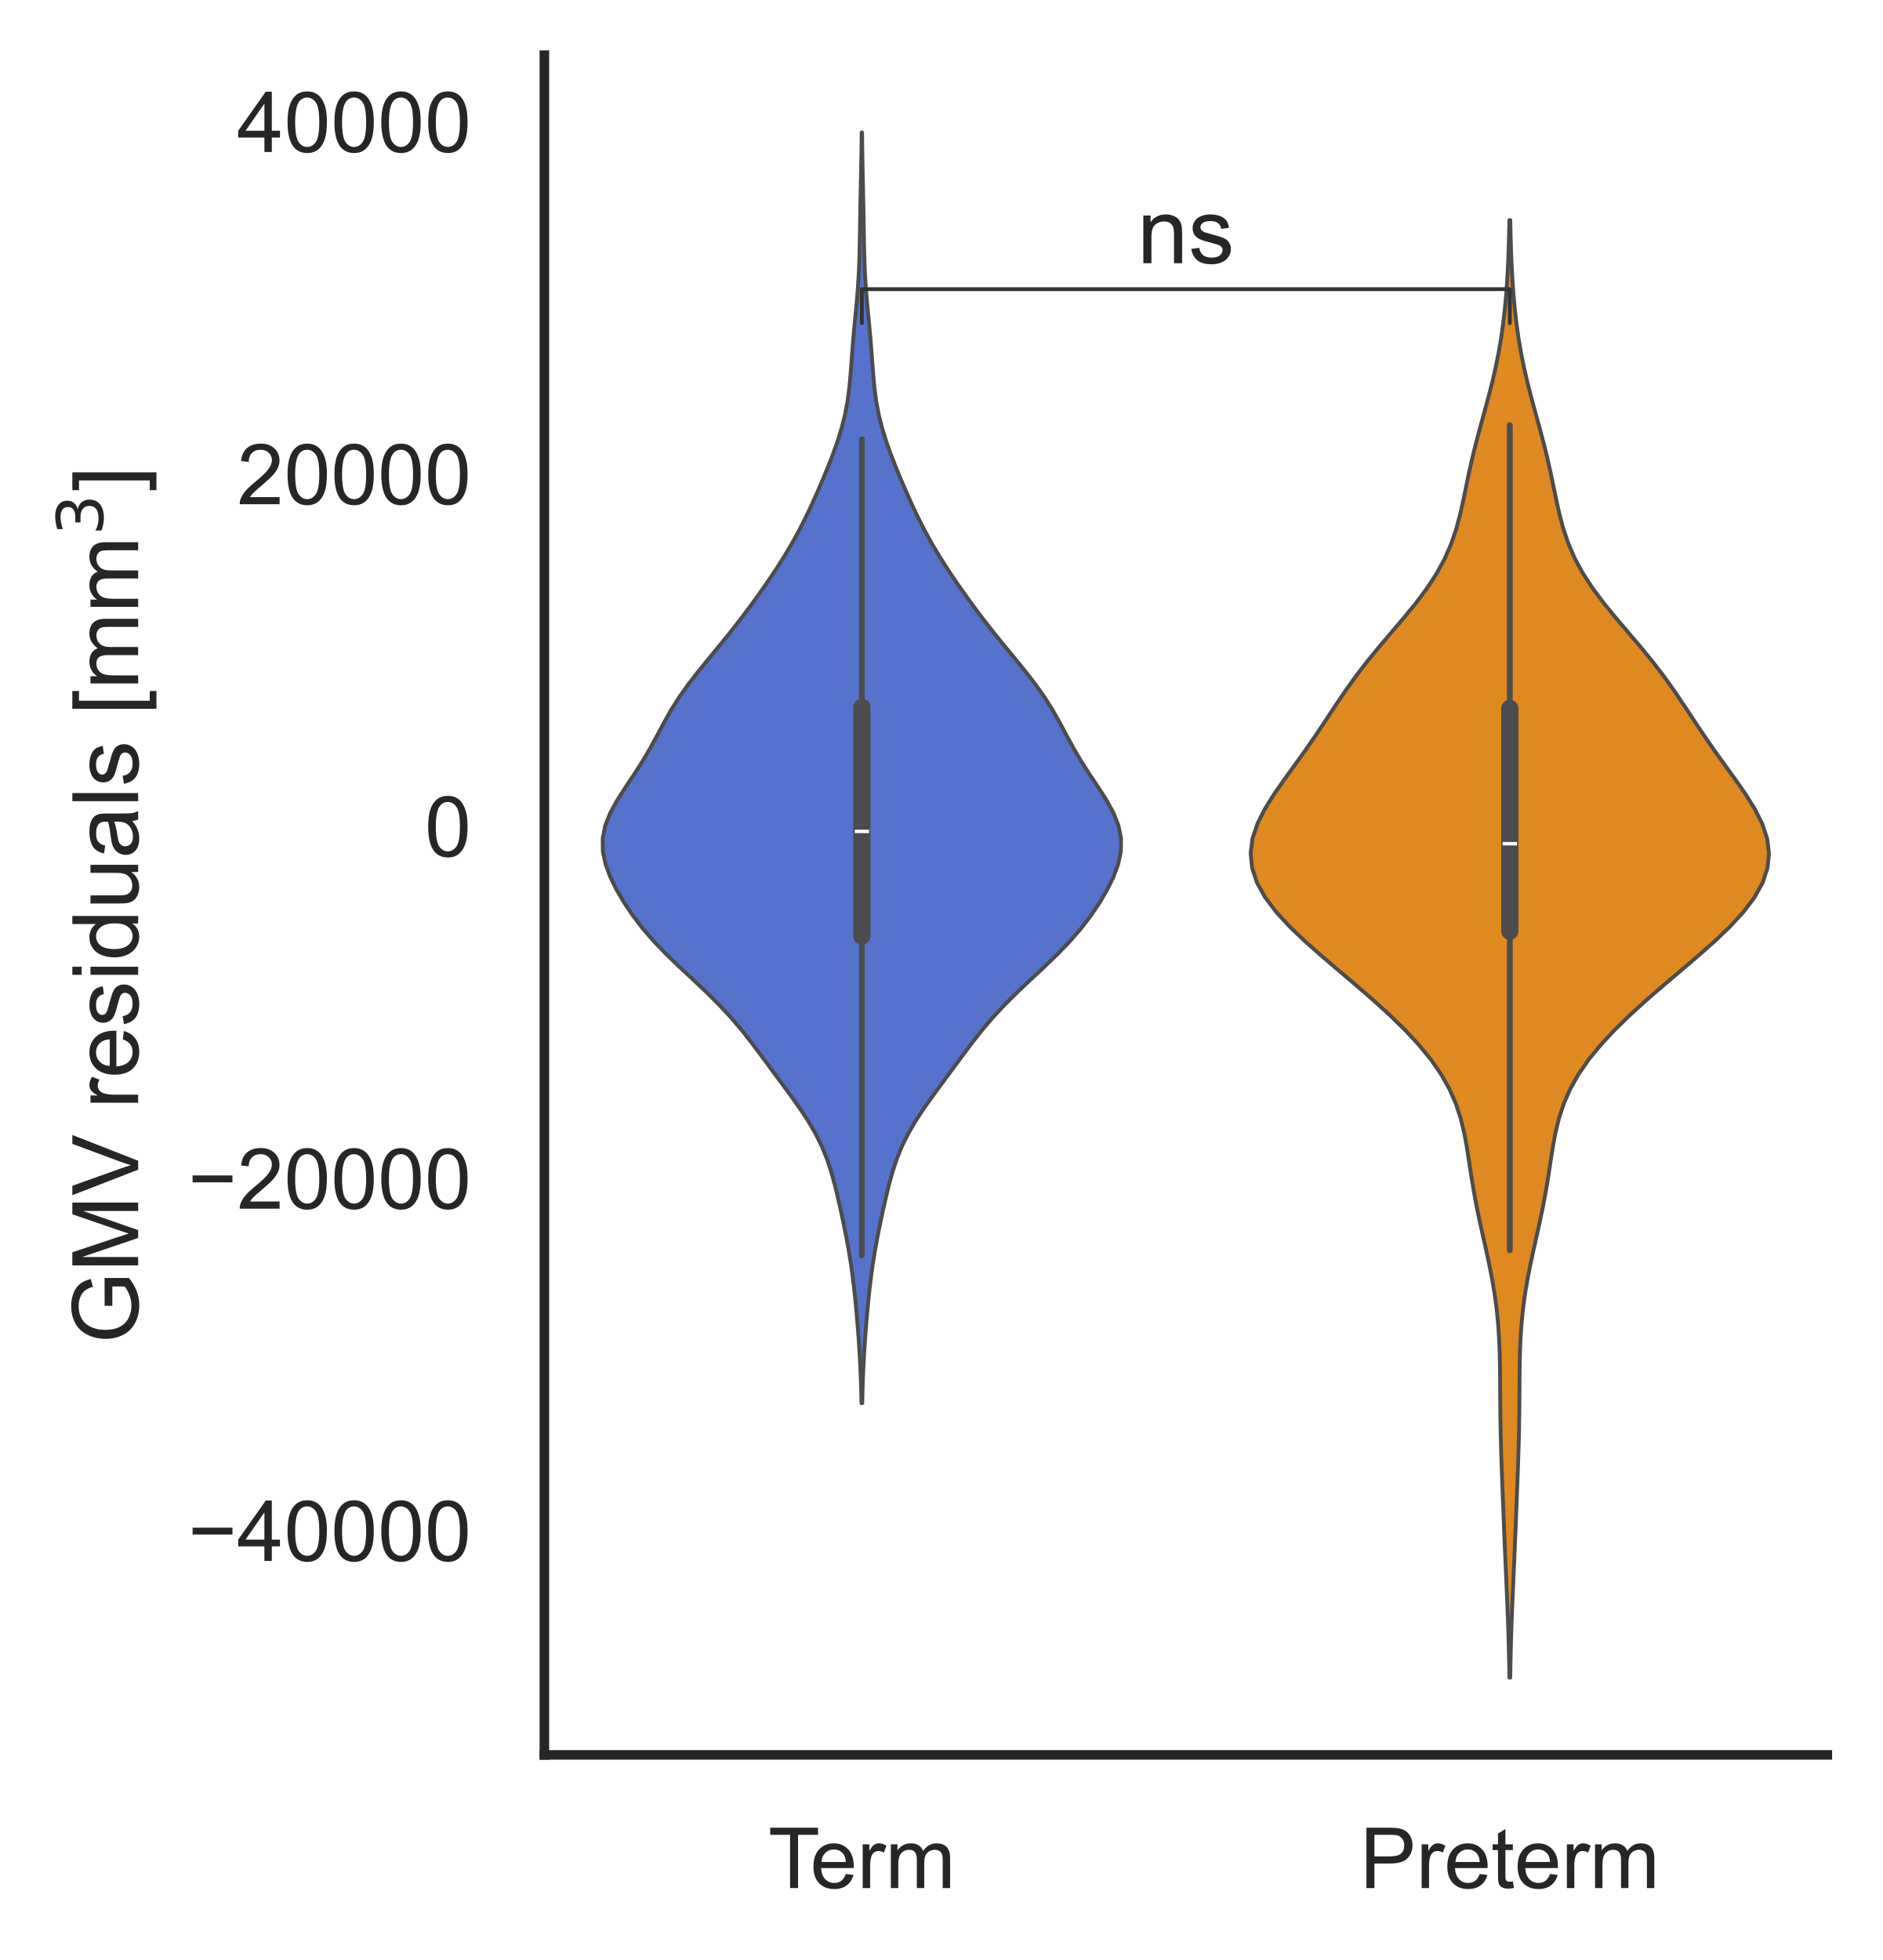
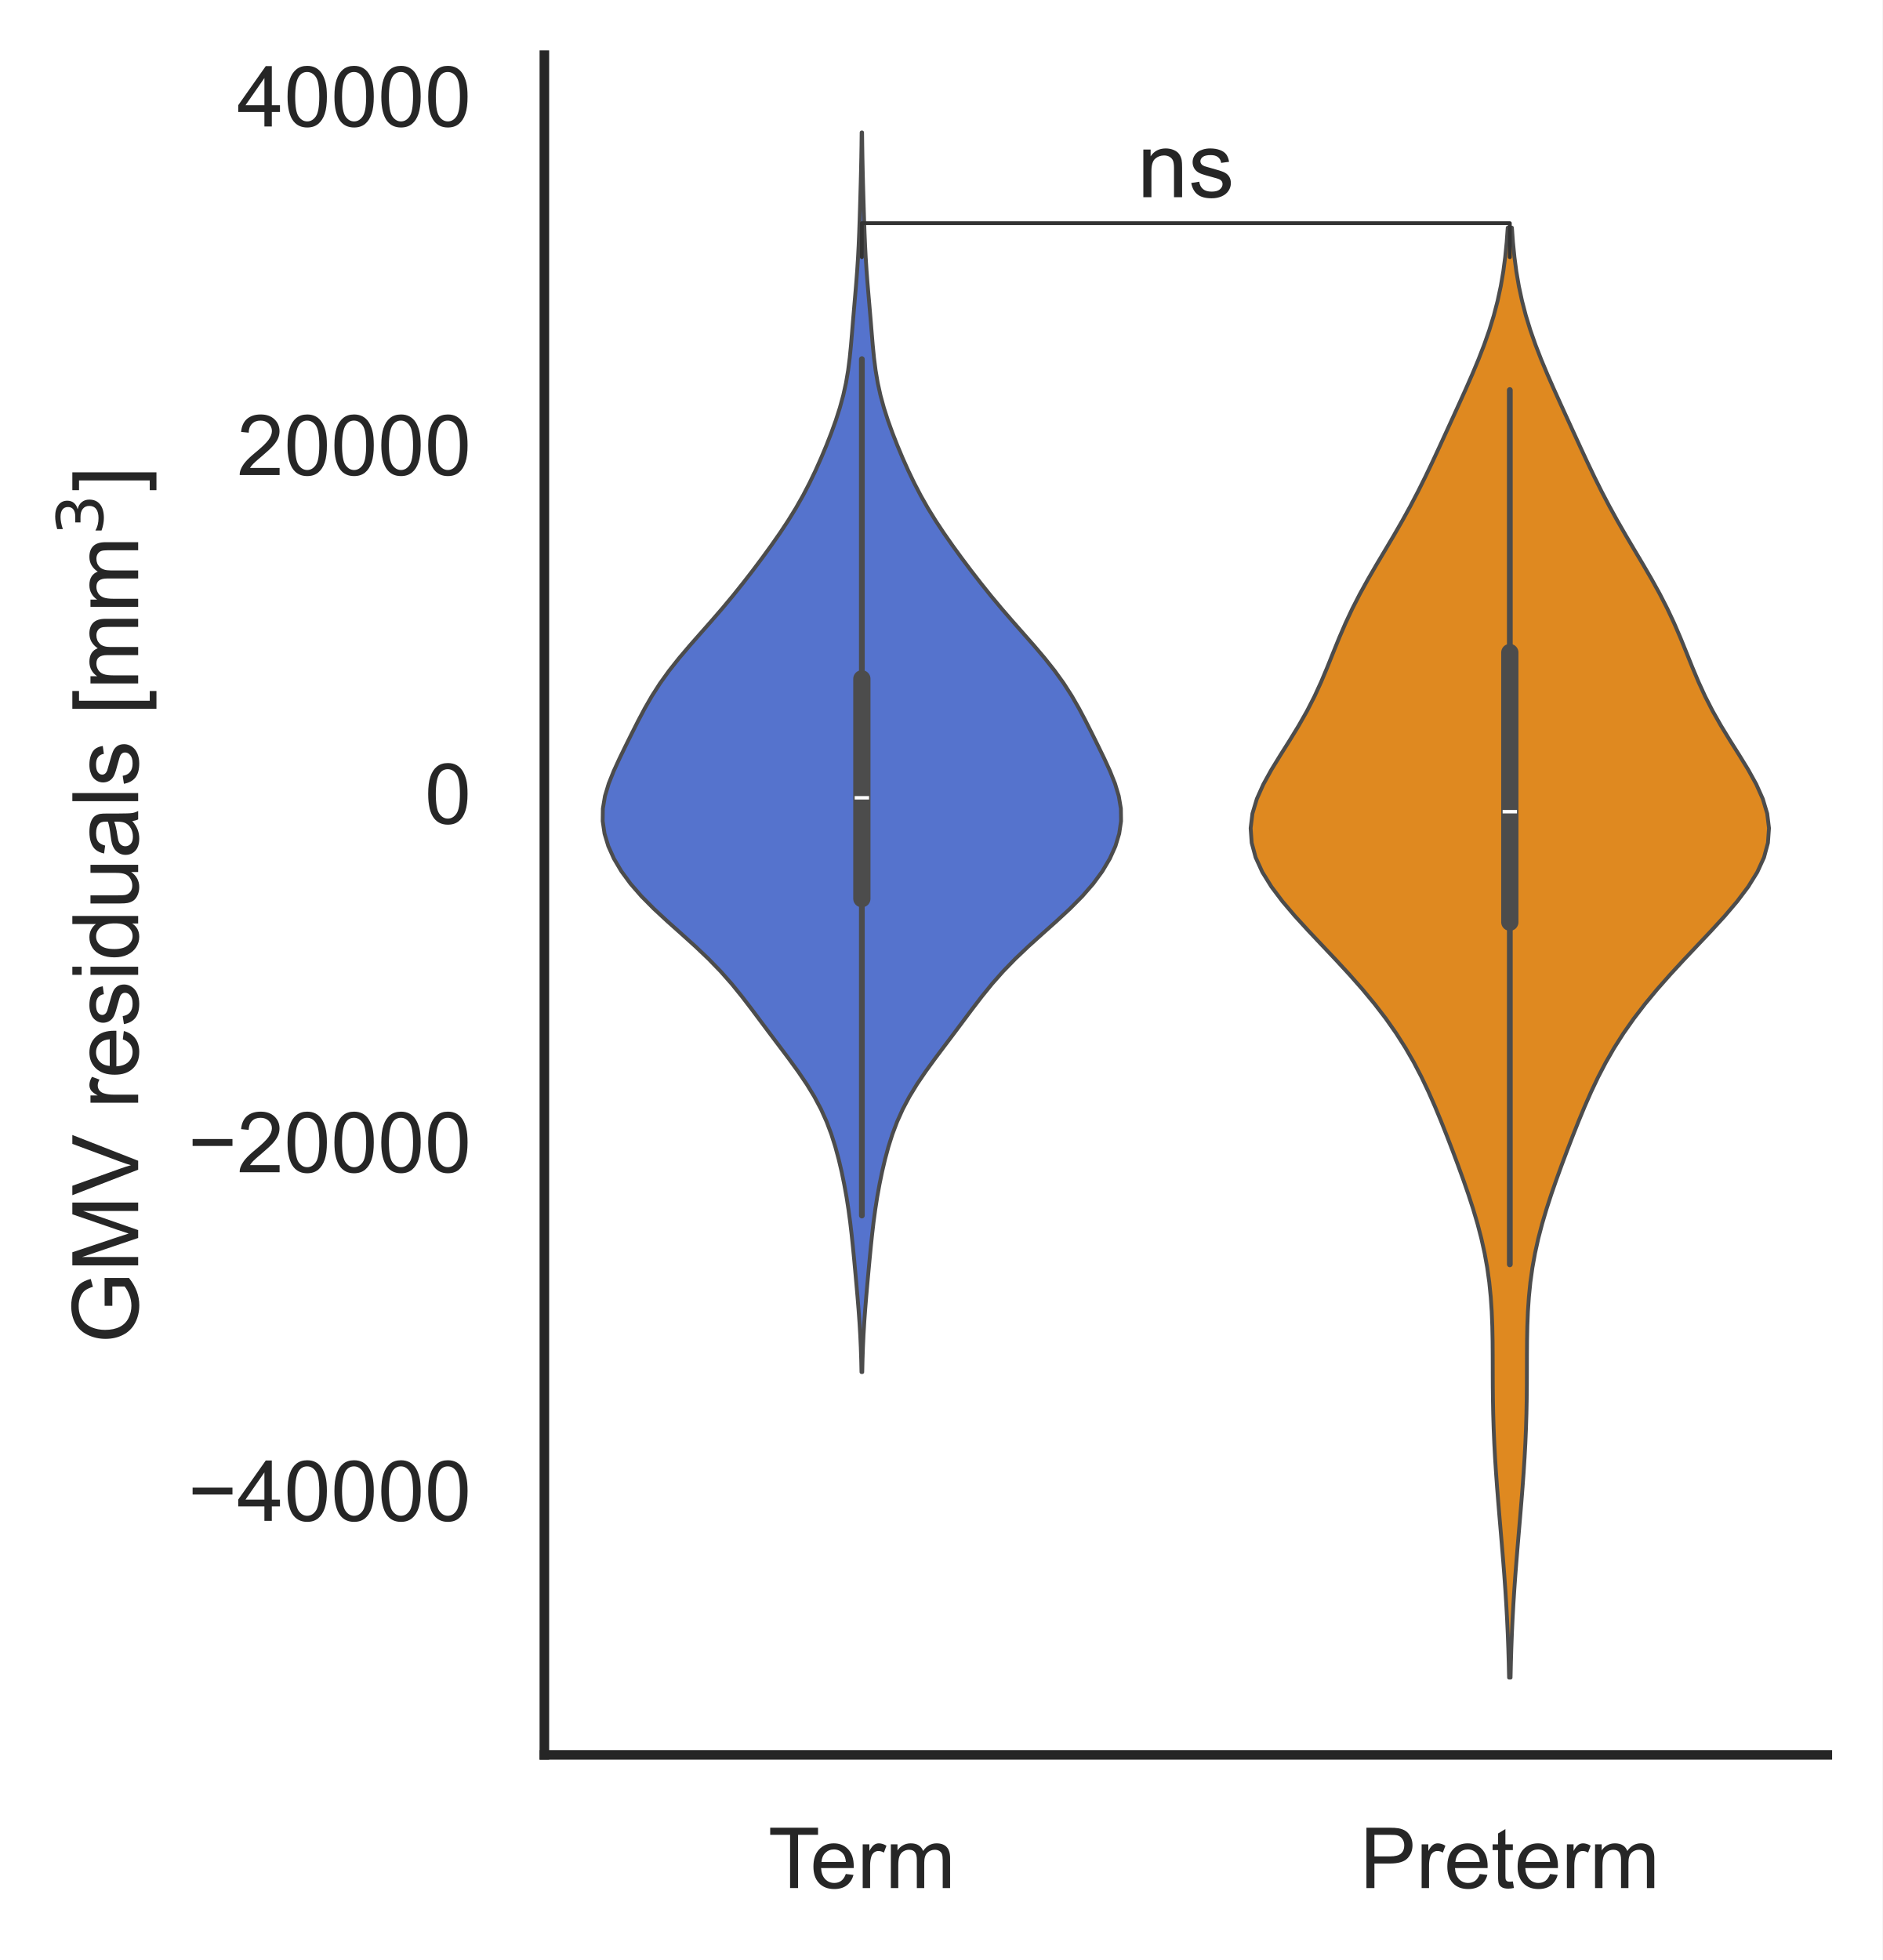
<svg xmlns="http://www.w3.org/2000/svg" xmlns:xlink="http://www.w3.org/1999/xlink" width="245.63pt" height="255.72pt" viewBox="0 0 245.63 255.72" version="1.1">
  <defs>
    <style type="text/css">*{stroke-linejoin: round; stroke-linecap: butt}</style>
  </defs>
  <g id="figure_1">
    <g id="patch_1">
      <path d="M 0 255.72  L 245.63 255.72  L 245.63 0  L 0 0  z " style="fill: #ffffff" />
    </g>
    <g id="axes_1">
      <g id="patch_2">
        <path d="M 71.03 228.96  L 238.43 228.96  L 238.43 7.2  L 71.03 7.2  z " style="fill: #ffffff" />
      </g>
      <g id="matplotlib.axis_1">
        <g id="xtick_1">
          <g id="text_1">
            <g style="fill: #262626" transform="translate(100.2385 246.3336) scale(0.11 -0.11)">
              <defs>
                <path id="ArialMT-54" d="M 1659 0  L 1659 4041  L 150 4041  L 150 4581  L 3781 4581  L 3781 4041  L 2266 4041  L 2266 0  L 1659 0  z " transform="scale(0.015625)" />
                <path id="ArialMT-65" d="M 2694 1069  L 3275 997  Q 3138 488 2766 206  Q 2394 -75 1816 -75  Q 1088 -75 661 373  Q 234 822 234 1631  Q 234 2469 665 2931  Q 1097 3394 1784 3394  Q 2450 3394 2872 2941  Q 3294 2488 3294 1666  Q 3294 1616 3291 1516  L 816 1516  Q 847 969 1125 678  Q 1403 388 1819 388  Q 2128 388 2347 550  Q 2566 713 2694 1069  z M 847 1978  L 2700 1978  Q 2663 2397 2488 2606  Q 2219 2931 1791 2931  Q 1403 2931 1139 2672  Q 875 2413 847 1978  z " transform="scale(0.015625)" />
                <path id="ArialMT-72" d="M 416 0  L 416 3319  L 922 3319  L 922 2816  Q 1116 3169 1280 3281  Q 1444 3394 1641 3394  Q 1925 3394 2219 3213  L 2025 2691  Q 1819 2813 1613 2813  Q 1428 2813 1281 2702  Q 1134 2591 1072 2394  Q 978 2094 978 1738  L 978 0  L 416 0  z " transform="scale(0.015625)" />
                <path id="ArialMT-6d" d="M 422 0  L 422 3319  L 925 3319  L 925 2853  Q 1081 3097 1340 3245  Q 1600 3394 1931 3394  Q 2300 3394 2536 3241  Q 2772 3088 2869 2813  Q 3263 3394 3894 3394  Q 4388 3394 4653 3120  Q 4919 2847 4919 2278  L 4919 0  L 4359 0  L 4359 2091  Q 4359 2428 4304 2576  Q 4250 2725 4106 2815  Q 3963 2906 3769 2906  Q 3419 2906 3187 2673  Q 2956 2441 2956 1928  L 2956 0  L 2394 0  L 2394 2156  Q 2394 2531 2256 2718  Q 2119 2906 1806 2906  Q 1569 2906 1367 2781  Q 1166 2656 1075 2415  Q 984 2175 984 1722  L 984 0  L 422 0  z " transform="scale(0.015625)" />
              </defs>
              <use xlink:href="#ArialMT-54" />
              <use xlink:href="#ArialMT-65" x="49.959" />
              <use xlink:href="#ArialMT-72" x="105.574" />
              <use xlink:href="#ArialMT-6d" x="138.875" />
            </g>
          </g>
        </g>
        <g id="xtick_2">
          <g id="text_2">
            <g style="fill: #262626" transform="translate(177.4449 246.3336) scale(0.11 -0.11)">
              <defs>
                <path id="ArialMT-50" d="M 494 0  L 494 4581  L 2222 4581  Q 2678 4581 2919 4538  Q 3256 4481 3484 4323  Q 3713 4166 3852 3881  Q 3991 3597 3991 3256  Q 3991 2672 3619 2267  Q 3247 1863 2275 1863  L 1100 1863  L 1100 0  L 494 0  z M 1100 2403  L 2284 2403  Q 2872 2403 3119 2622  Q 3366 2841 3366 3238  Q 3366 3525 3220 3729  Q 3075 3934 2838 4000  Q 2684 4041 2272 4041  L 1100 4041  L 1100 2403  z " transform="scale(0.015625)" />
                <path id="ArialMT-74" d="M 1650 503  L 1731 6  Q 1494 -44 1306 -44  Q 1000 -44 831 53  Q 663 150 594 308  Q 525 466 525 972  L 525 2881  L 113 2881  L 113 3319  L 525 3319  L 525 4141  L 1084 4478  L 1084 3319  L 1650 3319  L 1650 2881  L 1084 2881  L 1084 941  Q 1084 700 1114 631  Q 1144 563 1211 522  Q 1278 481 1403 481  Q 1497 481 1650 503  z " transform="scale(0.015625)" />
              </defs>
              <use xlink:href="#ArialMT-50" />
              <use xlink:href="#ArialMT-72" x="66.699" />
              <use xlink:href="#ArialMT-65" x="100" />
              <use xlink:href="#ArialMT-74" x="155.615" />
              <use xlink:href="#ArialMT-65" x="183.398" />
              <use xlink:href="#ArialMT-72" x="239.014" />
              <use xlink:href="#ArialMT-6d" x="272.314" />
            </g>
          </g>
        </g>
      </g>
      <g id="matplotlib.axis_2">
        <g id="ytick_1">
          <g id="text_3">
-             <g style="fill: #262626" transform="translate(24.52 203.6457) scale(0.11 -0.11)">
+             <g style="fill: #262626" transform="translate(24.52 198.4232) scale(0.11 -0.11)">
              <defs>
                <path id="ArialMT-2212" d="M 3381 1997  L 356 1997  L 356 2522  L 3381 2522  L 3381 1997  z " transform="scale(0.015625)" />
                <path id="ArialMT-34" d="M 2069 0  L 2069 1097  L 81 1097  L 81 1613  L 2172 4581  L 2631 4581  L 2631 1613  L 3250 1613  L 3250 1097  L 2631 1097  L 2631 0  L 2069 0  z M 2069 1613  L 2069 3678  L 634 1613  L 2069 1613  z " transform="scale(0.015625)" />
                <path id="ArialMT-30" d="M 266 2259  Q 266 3072 433 3567  Q 600 4063 929 4331  Q 1259 4600 1759 4600  Q 2128 4600 2406 4451  Q 2684 4303 2865 4023  Q 3047 3744 3150 3342  Q 3253 2941 3253 2259  Q 3253 1453 3087 958  Q 2922 463 2592 192  Q 2263 -78 1759 -78  Q 1097 -78 719 397  Q 266 969 266 2259  z M 844 2259  Q 844 1131 1108 757  Q 1372 384 1759 384  Q 2147 384 2411 759  Q 2675 1134 2675 2259  Q 2675 3391 2411 3762  Q 2147 4134 1753 4134  Q 1366 4134 1134 3806  Q 844 3388 844 2259  z " transform="scale(0.015625)" />
              </defs>
              <use xlink:href="#ArialMT-2212" />
              <use xlink:href="#ArialMT-34" x="58.398" />
              <use xlink:href="#ArialMT-30" x="114.014" />
              <use xlink:href="#ArialMT-30" x="169.629" />
              <use xlink:href="#ArialMT-30" x="225.244" />
              <use xlink:href="#ArialMT-30" x="280.859" />
            </g>
          </g>
        </g>
        <g id="ytick_2">
          <g id="text_4">
-             <g style="fill: #262626" transform="translate(24.52 157.6923) scale(0.11 -0.11)">
+             <g style="fill: #262626" transform="translate(24.52 152.9425) scale(0.11 -0.11)">
              <defs>
                <path id="ArialMT-32" d="M 3222 541  L 3222 0  L 194 0  Q 188 203 259 391  Q 375 700 629 1000  Q 884 1300 1366 1694  Q 2113 2306 2375 2664  Q 2638 3022 2638 3341  Q 2638 3675 2398 3904  Q 2159 4134 1775 4134  Q 1369 4134 1125 3890  Q 881 3647 878 3216  L 300 3275  Q 359 3922 746 4261  Q 1134 4600 1788 4600  Q 2447 4600 2831 4234  Q 3216 3869 3216 3328  Q 3216 3053 3103 2787  Q 2991 2522 2730 2228  Q 2469 1934 1863 1422  Q 1356 997 1212 845  Q 1069 694 975 541  L 3222 541  z " transform="scale(0.015625)" />
              </defs>
              <use xlink:href="#ArialMT-2212" />
              <use xlink:href="#ArialMT-32" x="58.398" />
              <use xlink:href="#ArialMT-30" x="114.014" />
              <use xlink:href="#ArialMT-30" x="169.629" />
              <use xlink:href="#ArialMT-30" x="225.244" />
              <use xlink:href="#ArialMT-30" x="280.859" />
            </g>
          </g>
        </g>
        <g id="ytick_3">
          <g id="text_5">
-             <g style="fill: #262626" transform="translate(55.41281 111.7389) scale(0.11 -0.11)">
+             <g style="fill: #262626" transform="translate(55.41281 107.4618) scale(0.11 -0.11)">
              <use xlink:href="#ArialMT-30" />
            </g>
          </g>
        </g>
        <g id="ytick_4">
          <g id="text_6">
-             <g style="fill: #262626" transform="translate(30.94469 65.78554) scale(0.11 -0.11)">
+             <g style="fill: #262626" transform="translate(30.94469 61.98111) scale(0.11 -0.11)">
              <use xlink:href="#ArialMT-32" />
              <use xlink:href="#ArialMT-30" x="55.615" />
              <use xlink:href="#ArialMT-30" x="111.23" />
              <use xlink:href="#ArialMT-30" x="166.846" />
              <use xlink:href="#ArialMT-30" x="222.461" />
            </g>
          </g>
        </g>
        <g id="ytick_5">
          <g id="text_7">
-             <g style="fill: #262626" transform="translate(30.94469 19.83214) scale(0.11 -0.11)">
+             <g style="fill: #262626" transform="translate(30.94469 16.50039) scale(0.11 -0.11)">
              <use xlink:href="#ArialMT-34" />
              <use xlink:href="#ArialMT-30" x="55.615" />
              <use xlink:href="#ArialMT-30" x="111.23" />
              <use xlink:href="#ArialMT-30" x="166.846" />
              <use xlink:href="#ArialMT-30" x="222.461" />
            </g>
          </g>
        </g>
        <g id="text_8">
          <g style="fill: #262626" transform="translate(18.12 175.32) rotate(-90) scale(0.12 -0.12)">
            <defs>
              <path id="ArialMT-47" d="M 2638 1797  L 2638 2334  L 4578 2338  L 4578 638  Q 4131 281 3656 101  Q 3181 -78 2681 -78  Q 2006 -78 1454 211  Q 903 500 622 1047  Q 341 1594 341 2269  Q 341 2938 620 3517  Q 900 4097 1425 4378  Q 1950 4659 2634 4659  Q 3131 4659 3532 4498  Q 3934 4338 4162 4050  Q 4391 3763 4509 3300  L 3963 3150  Q 3859 3500 3706 3700  Q 3553 3900 3268 4020  Q 2984 4141 2638 4141  Q 2222 4141 1919 4014  Q 1616 3888 1430 3681  Q 1244 3475 1141 3228  Q 966 2803 966 2306  Q 966 1694 1177 1281  Q 1388 869 1791 669  Q 2194 469 2647 469  Q 3041 469 3416 620  Q 3791 772 3984 944  L 3984 1797  L 2638 1797  z " transform="scale(0.015625)" />
              <path id="ArialMT-4d" d="M 475 0  L 475 4581  L 1388 4581  L 2472 1338  Q 2622 884 2691 659  Q 2769 909 2934 1394  L 4031 4581  L 4847 4581  L 4847 0  L 4263 0  L 4263 3834  L 2931 0  L 2384 0  L 1059 3900  L 1059 0  L 475 0  z " transform="scale(0.015625)" />
              <path id="ArialMT-56" d="M 1803 0  L 28 4581  L 684 4581  L 1875 1253  Q 2019 853 2116 503  Q 2222 878 2363 1253  L 3600 4581  L 4219 4581  L 2425 0  L 1803 0  z " transform="scale(0.015625)" />
              <path id="ArialMT-20" transform="scale(0.015625)" />
              <path id="ArialMT-73" d="M 197 991  L 753 1078  Q 800 744 1014 566  Q 1228 388 1613 388  Q 2000 388 2187 545  Q 2375 703 2375 916  Q 2375 1106 2209 1216  Q 2094 1291 1634 1406  Q 1016 1563 777 1677  Q 538 1791 414 1992  Q 291 2194 291 2438  Q 291 2659 392 2848  Q 494 3038 669 3163  Q 800 3259 1026 3326  Q 1253 3394 1513 3394  Q 1903 3394 2198 3281  Q 2494 3169 2634 2976  Q 2775 2784 2828 2463  L 2278 2388  Q 2241 2644 2061 2787  Q 1881 2931 1553 2931  Q 1166 2931 1000 2803  Q 834 2675 834 2503  Q 834 2394 903 2306  Q 972 2216 1119 2156  Q 1203 2125 1616 2013  Q 2213 1853 2448 1751  Q 2684 1650 2818 1456  Q 2953 1263 2953 975  Q 2953 694 2789 445  Q 2625 197 2315 61  Q 2006 -75 1616 -75  Q 969 -75 630 194  Q 291 463 197 991  z " transform="scale(0.015625)" />
              <path id="ArialMT-69" d="M 425 3934  L 425 4581  L 988 4581  L 988 3934  L 425 3934  z M 425 0  L 425 3319  L 988 3319  L 988 0  L 425 0  z " transform="scale(0.015625)" />
              <path id="ArialMT-64" d="M 2575 0  L 2575 419  Q 2259 -75 1647 -75  Q 1250 -75 917 144  Q 584 363 401 755  Q 219 1147 219 1656  Q 219 2153 384 2558  Q 550 2963 881 3178  Q 1213 3394 1622 3394  Q 1922 3394 2156 3267  Q 2391 3141 2538 2938  L 2538 4581  L 3097 4581  L 3097 0  L 2575 0  z M 797 1656  Q 797 1019 1065 703  Q 1334 388 1700 388  Q 2069 388 2326 689  Q 2584 991 2584 1609  Q 2584 2291 2321 2609  Q 2059 2928 1675 2928  Q 1300 2928 1048 2622  Q 797 2316 797 1656  z " transform="scale(0.015625)" />
              <path id="ArialMT-75" d="M 2597 0  L 2597 488  Q 2209 -75 1544 -75  Q 1250 -75 995 37  Q 741 150 617 320  Q 494 491 444 738  Q 409 903 409 1263  L 409 3319  L 972 3319  L 972 1478  Q 972 1038 1006 884  Q 1059 663 1231 536  Q 1403 409 1656 409  Q 1909 409 2131 539  Q 2353 669 2445 892  Q 2538 1116 2538 1541  L 2538 3319  L 3100 3319  L 3100 0  L 2597 0  z " transform="scale(0.015625)" />
              <path id="ArialMT-61" d="M 2588 409  Q 2275 144 1986 34  Q 1697 -75 1366 -75  Q 819 -75 525 192  Q 231 459 231 875  Q 231 1119 342 1320  Q 453 1522 633 1644  Q 813 1766 1038 1828  Q 1203 1872 1538 1913  Q 2219 1994 2541 2106  Q 2544 2222 2544 2253  Q 2544 2597 2384 2738  Q 2169 2928 1744 2928  Q 1347 2928 1158 2789  Q 969 2650 878 2297  L 328 2372  Q 403 2725 575 2942  Q 747 3159 1072 3276  Q 1397 3394 1825 3394  Q 2250 3394 2515 3294  Q 2781 3194 2906 3042  Q 3031 2891 3081 2659  Q 3109 2516 3109 2141  L 3109 1391  Q 3109 606 3145 398  Q 3181 191 3288 0  L 2700 0  Q 2613 175 2588 409  z M 2541 1666  Q 2234 1541 1622 1453  Q 1275 1403 1131 1340  Q 988 1278 909 1158  Q 831 1038 831 891  Q 831 666 1001 516  Q 1172 366 1500 366  Q 1825 366 2078 508  Q 2331 650 2450 897  Q 2541 1088 2541 1459  L 2541 1666  z " transform="scale(0.015625)" />
              <path id="ArialMT-6c" d="M 409 0  L 409 4581  L 972 4581  L 972 0  L 409 0  z " transform="scale(0.015625)" />
              <path id="ArialMT-5b" d="M 434 -1272  L 434 4581  L 1675 4581  L 1675 4116  L 997 4116  L 997 -806  L 1675 -806  L 1675 -1272  L 434 -1272  z " transform="scale(0.015625)" />
              <path id="DejaVuSans-33" d="M 2597 2516  Q 3050 2419 3304 2112  Q 3559 1806 3559 1356  Q 3559 666 3084 287  Q 2609 -91 1734 -91  Q 1441 -91 1130 -33  Q 819 25 488 141  L 488 750  Q 750 597 1062 519  Q 1375 441 1716 441  Q 2309 441 2620 675  Q 2931 909 2931 1356  Q 2931 1769 2642 2001  Q 2353 2234 1838 2234  L 1294 2234  L 1294 2753  L 1863 2753  Q 2328 2753 2575 2939  Q 2822 3125 2822 3475  Q 2822 3834 2567 4026  Q 2313 4219 1838 4219  Q 1578 4219 1281 4162  Q 984 4106 628 3988  L 628 4550  Q 988 4650 1302 4700  Q 1616 4750 1894 4750  Q 2613 4750 3031 4423  Q 3450 4097 3450 3541  Q 3450 3153 3228 2886  Q 3006 2619 2597 2516  z " transform="scale(0.015625)" />
              <path id="ArialMT-5d" d="M 1363 -1272  L 122 -1272  L 122 -806  L 800 -806  L 800 4116  L 122 4116  L 122 4581  L 1363 4581  L 1363 -1272  z " transform="scale(0.015625)" />
            </defs>
            <use xlink:href="#ArialMT-47" transform="translate(0 0.765625)" />
            <use xlink:href="#ArialMT-4d" transform="translate(77.7832 0.765625)" />
            <use xlink:href="#ArialMT-56" transform="translate(161.084 0.765625)" />
            <use xlink:href="#ArialMT-20" transform="translate(227.7832 0.765625)" />
            <use xlink:href="#ArialMT-72" transform="translate(255.5664 0.765625)" />
            <use xlink:href="#ArialMT-65" transform="translate(288.8672 0.765625)" />
            <use xlink:href="#ArialMT-73" transform="translate(344.4824 0.765625)" />
            <use xlink:href="#ArialMT-69" transform="translate(394.4824 0.765625)" />
            <use xlink:href="#ArialMT-64" transform="translate(416.6992 0.765625)" />
            <use xlink:href="#ArialMT-75" transform="translate(472.3145 0.765625)" />
            <use xlink:href="#ArialMT-61" transform="translate(527.9297 0.765625)" />
            <use xlink:href="#ArialMT-6c" transform="translate(583.5449 0.765625)" />
            <use xlink:href="#ArialMT-73" transform="translate(605.7617 0.765625)" />
            <use xlink:href="#ArialMT-20" transform="translate(655.7617 0.765625)" />
            <use xlink:href="#ArialMT-5b" transform="translate(683.5449 0.765625)" />
            <use xlink:href="#ArialMT-6d" transform="translate(711.3281 0.765625)" />
            <use xlink:href="#ArialMT-6d" transform="translate(794.6289 0.765625)" />
            <use xlink:href="#DejaVuSans-33" transform="translate(878.8867 39.04688) scale(0.7)" />
            <use xlink:href="#ArialMT-5d" transform="translate(926.1572 0.765625)" />
          </g>
        </g>
      </g>
      <g id="PolyCollection_1">
        <defs>
-           <path id="ma1e01af320" d="M 112.509 -72.649  L 112.405 -72.649  L 112.368 -74.323  L 112.314 -75.998  L 112.24 -77.672  L 112.147 -79.347  L 112.036 -81.022  L 111.91 -82.696  L 111.768 -84.371  L 111.611 -86.046  L 111.434 -87.72  L 111.228 -89.395  L 110.989 -91.07  L 110.714 -92.744  L 110.404 -94.419  L 110.067 -96.094  L 109.711 -97.768  L 109.335 -99.443  L 108.929 -101.118  L 108.467 -102.792  L 107.916 -104.467  L 107.239 -106.142  L 106.412 -107.816  L 105.434 -109.491  L 104.327 -111.166  L 103.134 -112.84  L 101.901 -114.515  L 100.662 -116.19  L 99.426 -117.864  L 98.172 -119.539  L 96.859 -121.214  L 95.442 -122.888  L 93.89 -124.563  L 92.206 -126.238  L 90.432 -127.912  L 88.636 -129.587  L 86.899 -131.262  L 85.288 -132.936  L 83.839 -134.611  L 82.558 -136.286  L 81.431 -137.96  L 80.448 -139.635  L 79.625 -141.31  L 79.007 -142.984  L 78.659 -144.659  L 78.639 -146.334  L 78.972 -148.008  L 79.636 -149.683  L 80.559 -151.358  L 81.635 -153.032  L 82.754 -154.707  L 83.827 -156.382  L 84.815 -158.056  L 85.728 -159.731  L 86.622 -161.405  L 87.568 -163.08  L 88.622 -164.755  L 89.807 -166.429  L 91.104 -168.104  L 92.47 -169.779  L 93.853 -171.453  L 95.211 -173.128  L 96.524 -174.803  L 97.787 -176.477  L 99.003 -178.152  L 100.175 -179.827  L 101.297 -181.501  L 102.359 -183.176  L 103.352 -184.851  L 104.272 -186.525  L 105.123 -188.2  L 105.917 -189.875  L 106.669 -191.549  L 107.389 -193.224  L 108.077 -194.899  L 108.726 -196.573  L 109.318 -198.248  L 109.831 -199.923  L 110.249 -201.597  L 110.568 -203.272  L 110.797 -204.947  L 110.959 -206.621  L 111.086 -208.296  L 111.209 -209.971  L 111.344 -211.645  L 111.498 -213.32  L 111.661 -214.995  L 111.817 -216.669  L 111.95 -218.344  L 112.051 -220.019  L 112.121 -221.693  L 112.165 -223.368  L 112.195 -225.043  L 112.221 -226.717  L 112.249 -228.392  L 112.282 -230.067  L 112.318 -231.741  L 112.353 -233.416  L 112.385 -235.091  L 112.41 -236.765  L 112.429 -238.44  L 112.486 -238.44  L 112.486 -238.44  L 112.504 -236.765  L 112.529 -235.091  L 112.561 -233.416  L 112.596 -231.741  L 112.632 -230.067  L 112.665 -228.392  L 112.693 -226.717  L 112.719 -225.043  L 112.749 -223.368  L 112.794 -221.693  L 112.863 -220.019  L 112.964 -218.344  L 113.097 -216.669  L 113.253 -214.995  L 113.416 -213.32  L 113.57 -211.645  L 113.706 -209.971  L 113.828 -208.296  L 113.955 -206.621  L 114.118 -204.947  L 114.346 -203.272  L 114.665 -201.597  L 115.083 -199.923  L 115.597 -198.248  L 116.188 -196.573  L 116.837 -194.899  L 117.526 -193.224  L 118.245 -191.549  L 118.997 -189.875  L 119.791 -188.2  L 120.642 -186.525  L 121.562 -184.851  L 122.555 -183.176  L 123.617 -181.501  L 124.739 -179.827  L 125.911 -178.152  L 127.127 -176.477  L 128.39 -174.803  L 129.703 -173.128  L 131.062 -171.453  L 132.444 -169.779  L 133.81 -168.104  L 135.108 -166.429  L 136.292 -164.755  L 137.346 -163.08  L 138.292 -161.405  L 139.186 -159.731  L 140.1 -158.056  L 141.087 -156.382  L 142.16 -154.707  L 143.279 -153.032  L 144.355 -151.358  L 145.278 -149.683  L 145.942 -148.008  L 146.275 -146.334  L 146.255 -144.659  L 145.907 -142.984  L 145.289 -141.31  L 144.466 -139.635  L 143.483 -137.96  L 142.356 -136.286  L 141.075 -134.611  L 139.626 -132.936  L 138.015 -131.262  L 136.278 -129.587  L 134.482 -127.912  L 132.708 -126.238  L 131.025 -124.563  L 129.473 -122.888  L 128.055 -121.214  L 126.742 -119.539  L 125.488 -117.864  L 124.252 -116.19  L 123.013 -114.515  L 121.78 -112.84  L 120.587 -111.166  L 119.48 -109.491  L 118.502 -107.816  L 117.675 -106.142  L 116.998 -104.467  L 116.447 -102.792  L 115.986 -101.118  L 115.579 -99.443  L 115.204 -97.768  L 114.847 -96.094  L 114.51 -94.419  L 114.201 -92.744  L 113.925 -91.07  L 113.686 -89.395  L 113.481 -87.72  L 113.303 -86.046  L 113.146 -84.371  L 113.005 -82.696  L 112.878 -81.022  L 112.767 -79.347  L 112.674 -77.672  L 112.6 -75.998  L 112.546 -74.323  L 112.509 -72.649  z " style="stroke: #4c4c4c; stroke-width: 0.5" />
+           <path id="m2d13846b4f" d="M 112.508 -76.706  L 112.407 -76.706  L 112.37 -78.34  L 112.315 -79.973  L 112.239 -81.607  L 112.141 -83.241  L 112.023 -84.874  L 111.89 -86.508  L 111.747 -88.142  L 111.599 -89.775  L 111.448 -91.409  L 111.289 -93.043  L 111.118 -94.677  L 110.926 -96.31  L 110.705 -97.944  L 110.449 -99.578  L 110.153 -101.211  L 109.816 -102.845  L 109.431 -104.479  L 108.988 -106.112  L 108.47 -107.746  L 107.854 -109.38  L 107.119 -111.013  L 106.251 -112.647  L 105.253 -114.281  L 104.144 -115.914  L 102.956 -117.548  L 101.73 -119.182  L 100.498 -120.815  L 99.275 -122.449  L 98.054 -124.083  L 96.801 -125.716  L 95.475 -127.35  L 94.031 -128.984  L 92.445 -130.617  L 90.725 -132.251  L 88.913 -133.885  L 87.082 -135.518  L 85.317 -137.152  L 83.696 -138.786  L 82.273 -140.419  L 81.074 -142.053  L 80.107 -143.687  L 79.373 -145.32  L 78.879 -146.954  L 78.639 -148.588  L 78.661 -150.221  L 78.935 -151.855  L 79.427 -153.489  L 80.08 -155.122  L 80.83 -156.756  L 81.624 -158.39  L 82.435 -160.023  L 83.261 -161.657  L 84.126 -163.291  L 85.067 -164.924  L 86.116 -166.558  L 87.29 -168.192  L 88.584 -169.826  L 89.971 -171.459  L 91.409 -173.093  L 92.852 -174.727  L 94.265 -176.36  L 95.628 -177.994  L 96.938 -179.628  L 98.204 -181.261  L 99.43 -182.895  L 100.619 -184.529  L 101.761 -186.162  L 102.842 -187.796  L 103.849 -189.43  L 104.776 -191.063  L 105.627 -192.697  L 106.411 -194.331  L 107.14 -195.964  L 107.825 -197.598  L 108.465 -199.232  L 109.054 -200.865  L 109.579 -202.499  L 110.026 -204.133  L 110.387 -205.766  L 110.665 -207.4  L 110.873 -209.034  L 111.035 -210.667  L 111.173 -212.301  L 111.307 -213.935  L 111.446 -215.568  L 111.587 -217.202  L 111.724 -218.836  L 111.848 -220.469  L 111.953 -222.103  L 112.038 -223.737  L 112.106 -225.37  L 112.163 -227.004  L 112.214 -228.638  L 112.262 -230.271  L 112.307 -231.905  L 112.348 -233.539  L 112.382 -235.172  L 112.409 -236.806  L 112.428 -238.44  L 112.486 -238.44  L 112.486 -238.44  L 112.506 -236.806  L 112.532 -235.172  L 112.566 -233.539  L 112.607 -231.905  L 112.652 -230.271  L 112.7 -228.638  L 112.751 -227.004  L 112.808 -225.37  L 112.877 -223.737  L 112.961 -222.103  L 113.066 -220.469  L 113.19 -218.836  L 113.327 -217.202  L 113.469 -215.568  L 113.607 -213.935  L 113.741 -212.301  L 113.879 -210.667  L 114.041 -209.034  L 114.25 -207.4  L 114.527 -205.766  L 114.888 -204.133  L 115.335 -202.499  L 115.86 -200.865  L 116.449 -199.232  L 117.089 -197.598  L 117.774 -195.964  L 118.504 -194.331  L 119.288 -192.697  L 120.138 -191.063  L 121.065 -189.43  L 122.072 -187.796  L 123.153 -186.162  L 124.295 -184.529  L 125.484 -182.895  L 126.711 -181.261  L 127.976 -179.628  L 129.287 -177.994  L 130.65 -176.36  L 132.062 -174.727  L 133.505 -173.093  L 134.943 -171.459  L 136.33 -169.826  L 137.624 -168.192  L 138.798 -166.558  L 139.847 -164.924  L 140.788 -163.291  L 141.654 -161.657  L 142.48 -160.023  L 143.29 -158.39  L 144.084 -156.756  L 144.834 -155.122  L 145.487 -153.489  L 145.979 -151.855  L 146.253 -150.221  L 146.275 -148.588  L 146.035 -146.954  L 145.541 -145.32  L 144.807 -143.687  L 143.84 -142.053  L 142.642 -140.419  L 141.219 -138.786  L 139.598 -137.152  L 137.833 -135.518  L 136.001 -133.885  L 134.189 -132.251  L 132.469 -130.617  L 130.883 -128.984  L 129.439 -127.35  L 128.113 -125.716  L 126.861 -124.083  L 125.639 -122.449  L 124.416 -120.815  L 123.184 -119.182  L 121.958 -117.548  L 120.77 -115.914  L 119.661 -114.281  L 118.663 -112.647  L 117.796 -111.013  L 117.061 -109.38  L 116.444 -107.746  L 115.926 -106.112  L 115.483 -104.479  L 115.098 -102.845  L 114.761 -101.211  L 114.466 -99.578  L 114.209 -97.944  L 113.988 -96.31  L 113.796 -94.677  L 113.625 -93.043  L 113.467 -91.409  L 113.315 -89.775  L 113.167 -88.142  L 113.024 -86.508  L 112.891 -84.874  L 112.773 -83.241  L 112.676 -81.607  L 112.6 -79.973  L 112.545 -78.34  L 112.508 -76.706  z " style="stroke: #4c4c4c; stroke-width: 0.5" />
        </defs>
-         <g clip-path="url(#paceb6c89e5)">
-           <use xlink:href="#ma1e01af320" x="0" y="255.72" style="fill: #5573cd; stroke: #4c4c4c; stroke-width: 0.5" />
+         <g clip-path="url(#p83c028cd92)">
+           <use xlink:href="#m2d13846b4f" x="0" y="255.72" style="fill: #5573cd; stroke: #4c4c4c; stroke-width: 0.5" />
        </g>
      </g>
      <g id="PolyCollection_2">
        <defs>
-           <path id="m9b5afbc7ab" d="M 197.06 -36.84  L 196.946 -36.84  L 196.914 -38.761  L 196.871 -40.681  L 196.817 -42.602  L 196.751 -44.523  L 196.675 -46.444  L 196.593 -48.364  L 196.508 -50.285  L 196.422 -52.206  L 196.339 -54.127  L 196.259 -56.047  L 196.181 -57.968  L 196.106 -59.889  L 196.031 -61.81  L 195.96 -63.73  L 195.894 -65.651  L 195.838 -67.572  L 195.794 -69.493  L 195.765 -71.413  L 195.748 -73.334  L 195.737 -75.255  L 195.72 -77.176  L 195.682 -79.096  L 195.607 -81.017  L 195.481 -82.938  L 195.292 -84.859  L 195.037 -86.78  L 194.717 -88.7  L 194.343 -90.621  L 193.93 -92.542  L 193.499 -94.463  L 193.074 -96.383  L 192.675 -98.304  L 192.315 -100.225  L 191.996 -102.146  L 191.703 -104.066  L 191.404 -105.987  L 191.05 -107.908  L 190.584 -109.829  L 189.951 -111.749  L 189.105 -113.67  L 188.018 -115.591  L 186.681 -117.512  L 185.105 -119.432  L 183.315 -121.353  L 181.343 -123.274  L 179.227 -125.195  L 177.012 -127.115  L 174.746 -129.036  L 172.491 -130.957  L 170.316 -132.878  L 168.302 -134.798  L 166.53 -136.719  L 165.078 -138.64  L 164.011 -140.561  L 163.374 -142.481  L 163.184 -144.402  L 163.43 -146.323  L 164.068 -148.244  L 165.03 -150.164  L 166.229 -152.085  L 167.568 -154.006  L 168.96 -155.927  L 170.337 -157.847  L 171.665 -159.768  L 172.947 -161.689  L 174.212 -163.61  L 175.509 -165.531  L 176.882 -167.451  L 178.355 -169.372  L 179.925 -171.293  L 181.557 -173.214  L 183.193 -175.134  L 184.762 -177.055  L 186.2 -178.976  L 187.456 -180.897  L 188.503 -182.817  L 189.341 -184.738  L 189.996 -186.659  L 190.513 -188.58  L 190.943 -190.5  L 191.339 -192.421  L 191.742 -194.342  L 192.18 -196.263  L 192.659 -198.183  L 193.173 -200.104  L 193.701 -202.025  L 194.222 -203.946  L 194.713 -205.866  L 195.156 -207.787  L 195.543 -209.708  L 195.871 -211.629  L 196.141 -213.549  L 196.359 -215.47  L 196.533 -217.391  L 196.668 -219.312  L 196.77 -221.232  L 196.847 -223.153  L 196.901 -225.074  L 196.939 -226.995  L 197.066 -226.995  L 197.066 -226.995  L 197.104 -225.074  L 197.159 -223.153  L 197.235 -221.232  L 197.338 -219.312  L 197.472 -217.391  L 197.646 -215.47  L 197.864 -213.549  L 198.134 -211.629  L 198.462 -209.708  L 198.849 -207.787  L 199.292 -205.866  L 199.783 -203.946  L 200.304 -202.025  L 200.833 -200.104  L 201.346 -198.183  L 201.825 -196.263  L 202.263 -194.342  L 202.667 -192.421  L 203.063 -190.5  L 203.493 -188.58  L 204.009 -186.659  L 204.664 -184.738  L 205.502 -182.817  L 206.549 -180.897  L 207.805 -178.976  L 209.243 -177.055  L 210.813 -175.134  L 212.448 -173.214  L 214.08 -171.293  L 215.65 -169.372  L 217.124 -167.451  L 218.496 -165.531  L 219.793 -163.61  L 221.058 -161.689  L 222.34 -159.768  L 223.668 -157.847  L 225.045 -155.927  L 226.437 -154.006  L 227.776 -152.085  L 228.975 -150.164  L 229.937 -148.244  L 230.575 -146.323  L 230.821 -144.402  L 230.631 -142.481  L 229.994 -140.561  L 228.927 -138.64  L 227.476 -136.719  L 225.703 -134.798  L 223.689 -132.878  L 221.514 -130.957  L 219.259 -129.036  L 216.994 -127.115  L 214.778 -125.195  L 212.662 -123.274  L 210.69 -121.353  L 208.9 -119.432  L 207.324 -117.512  L 205.987 -115.591  L 204.9 -113.67  L 204.054 -111.749  L 203.421 -109.829  L 202.955 -107.908  L 202.601 -105.987  L 202.302 -104.066  L 202.009 -102.146  L 201.69 -100.225  L 201.331 -98.304  L 200.931 -96.383  L 200.506 -94.463  L 200.075 -92.542  L 199.662 -90.621  L 199.288 -88.7  L 198.969 -86.78  L 198.713 -84.859  L 198.524 -82.938  L 198.398 -81.017  L 198.323 -79.096  L 198.285 -77.176  L 198.268 -75.255  L 198.257 -73.334  L 198.24 -71.413  L 198.211 -69.493  L 198.168 -67.572  L 198.111 -65.651  L 198.045 -63.73  L 197.974 -61.81  L 197.9 -59.889  L 197.824 -57.968  L 197.746 -56.047  L 197.666 -54.127  L 197.583 -52.206  L 197.498 -50.285  L 197.412 -48.364  L 197.33 -46.444  L 197.254 -44.523  L 197.188 -42.602  L 197.134 -40.681  L 197.091 -38.761  L 197.06 -36.84  z " style="stroke: #4c4c4c; stroke-width: 0.5" />
+           <path id="me5ef4da4bd" d="M 197.1 -36.84  L 196.905 -36.84  L 196.862 -38.751  L 196.805 -40.662  L 196.733 -42.572  L 196.644 -44.483  L 196.539 -46.394  L 196.417 -48.305  L 196.281 -50.216  L 196.132 -52.127  L 195.975 -54.038  L 195.813 -55.948  L 195.65 -57.859  L 195.491 -59.77  L 195.34 -61.681  L 195.201 -63.592  L 195.078 -65.503  L 194.975 -67.414  L 194.894 -69.324  L 194.835 -71.235  L 194.799 -73.146  L 194.78 -75.057  L 194.774 -76.968  L 194.769 -78.879  L 194.755 -80.79  L 194.717 -82.7  L 194.641 -84.611  L 194.512 -86.522  L 194.319 -88.433  L 194.052 -90.344  L 193.706 -92.255  L 193.28 -94.166  L 192.78 -96.076  L 192.213 -97.987  L 191.591 -99.898  L 190.928 -101.809  L 190.234 -103.72  L 189.518 -105.631  L 188.782 -107.541  L 188.024 -109.452  L 187.231 -111.363  L 186.39 -113.274  L 185.482 -115.185  L 184.486 -117.096  L 183.385 -119.007  L 182.167 -120.917  L 180.824 -122.828  L 179.356 -124.739  L 177.771 -126.65  L 176.084 -128.561  L 174.321 -130.472  L 172.515 -132.383  L 170.711 -134.293  L 168.964 -136.204  L 167.337 -138.115  L 165.897 -140.026  L 164.711 -141.937  L 163.838 -143.848  L 163.322 -145.759  L 163.184 -147.669  L 163.42 -149.58  L 163.994 -151.491  L 164.849 -153.402  L 165.906 -155.313  L 167.08 -157.224  L 168.286 -159.135  L 169.455 -161.045  L 170.54 -162.956  L 171.518 -164.867  L 172.395 -166.778  L 173.197 -168.689  L 173.965 -170.6  L 174.742 -172.511  L 175.566 -174.421  L 176.464 -176.332  L 177.445 -178.243  L 178.502 -180.154  L 179.613 -182.065  L 180.75 -183.976  L 181.882 -185.887  L 182.982 -187.797  L 184.036 -189.708  L 185.035 -191.619  L 185.986 -193.53  L 186.898 -195.441  L 187.787 -197.352  L 188.664 -199.263  L 189.539 -201.173  L 190.41 -203.084  L 191.272 -204.995  L 192.111 -206.906  L 192.91 -208.817  L 193.652 -210.728  L 194.323 -212.639  L 194.91 -214.549  L 195.409 -216.46  L 195.82 -218.371  L 196.148 -220.282  L 196.402 -222.193  L 196.591 -224.104  L 196.729 -226.015  L 197.276 -226.015  L 197.276 -226.015  L 197.414 -224.104  L 197.604 -222.193  L 197.857 -220.282  L 198.185 -218.371  L 198.596 -216.46  L 199.095 -214.549  L 199.683 -212.639  L 200.353 -210.728  L 201.095 -208.817  L 201.894 -206.906  L 202.733 -204.995  L 203.595 -203.084  L 204.466 -201.173  L 205.341 -199.263  L 206.219 -197.352  L 207.107 -195.441  L 208.02 -193.53  L 208.97 -191.619  L 209.97 -189.708  L 211.023 -187.797  L 212.124 -185.887  L 213.255 -183.976  L 214.392 -182.065  L 215.503 -180.154  L 216.56 -178.243  L 217.541 -176.332  L 218.439 -174.421  L 219.263 -172.511  L 220.04 -170.6  L 220.808 -168.689  L 221.61 -166.778  L 222.487 -164.867  L 223.466 -162.956  L 224.55 -161.045  L 225.719 -159.135  L 226.925 -157.224  L 228.099 -155.313  L 229.156 -153.402  L 230.011 -151.491  L 230.585 -149.58  L 230.821 -147.669  L 230.683 -145.759  L 230.167 -143.848  L 229.294 -141.937  L 228.108 -140.026  L 226.668 -138.115  L 225.041 -136.204  L 223.294 -134.293  L 221.49 -132.383  L 219.684 -130.472  L 217.921 -128.561  L 216.234 -126.65  L 214.649 -124.739  L 213.181 -122.828  L 211.838 -120.917  L 210.62 -119.007  L 209.519 -117.096  L 208.523 -115.185  L 207.615 -113.274  L 206.774 -111.363  L 205.982 -109.452  L 205.223 -107.541  L 204.487 -105.631  L 203.771 -103.72  L 203.077 -101.809  L 202.414 -99.898  L 201.792 -97.987  L 201.226 -96.076  L 200.725 -94.166  L 200.3 -92.255  L 199.953 -90.344  L 199.686 -88.433  L 199.493 -86.522  L 199.364 -84.611  L 199.288 -82.7  L 199.25 -80.79  L 199.236 -78.879  L 199.232 -76.968  L 199.225 -75.057  L 199.206 -73.146  L 199.17 -71.235  L 199.111 -69.324  L 199.03 -67.414  L 198.927 -65.503  L 198.804 -63.592  L 198.665 -61.681  L 198.514 -59.77  L 198.355 -57.859  L 198.192 -55.948  L 198.03 -54.038  L 197.873 -52.127  L 197.724 -50.216  L 197.588 -48.305  L 197.466 -46.394  L 197.361 -44.483  L 197.272 -42.572  L 197.2 -40.662  L 197.143 -38.751  L 197.1 -36.84  z " style="stroke: #4c4c4c; stroke-width: 0.5" />
        </defs>
-         <g clip-path="url(#paceb6c89e5)">
-           <use xlink:href="#m9b5afbc7ab" x="0" y="255.72" style="fill: #df8920; stroke: #4c4c4c; stroke-width: 0.5" />
+         <g clip-path="url(#p83c028cd92)">
+           <use xlink:href="#me5ef4da4bd" x="0" y="255.72" style="fill: #df8920; stroke: #4c4c4c; stroke-width: 0.5" />
        </g>
      </g>
      <g id="line2d_1">
-         <path d="M 112.457 163.812  L 112.457 57.312  " clip-path="url(#paceb6c89e5)" style="fill: none; stroke: #4c4c4c; stroke-width: 0.75; stroke-linecap: round" />
+         <path d="M 112.457 158.589  L 112.457 46.856  " clip-path="url(#p83c028cd92)" style="fill: none; stroke: #4c4c4c; stroke-width: 0.75; stroke-linecap: round" />
      </g>
      <g id="line2d_2">
-         <path d="M 112.457 122.132  L 112.457 92.275  " clip-path="url(#paceb6c89e5)" style="fill: none; stroke: #4c4c4c; stroke-width: 2.25; stroke-linecap: round" />
+         <path d="M 112.457 117.252  L 112.457 88.564  " clip-path="url(#p83c028cd92)" style="fill: none; stroke: #4c4c4c; stroke-width: 2.25; stroke-linecap: round" />
      </g>
      <g id="line2d_3">
-         <path d="M 112.457 108.474  " clip-path="url(#paceb6c89e5)" style="fill: none; stroke: #4c4c4c; stroke-width: 1.5; stroke-linecap: round" />
+         <path d="M 112.457 104.088  " clip-path="url(#p83c028cd92)" style="fill: none; stroke: #4c4c4c; stroke-width: 1.5; stroke-linecap: round" />
        <defs>
-           <path id="m7b077c1eec" d="M 0.938 0  L -0.938 -0  " style="stroke: #ffffff; stroke-width: 0.45" />
+           <path id="m750048d788" d="M 0.938 0  L -0.938 -0  " style="stroke: #ffffff; stroke-width: 0.45" />
        </defs>
-         <g clip-path="url(#paceb6c89e5)">
-           <use xlink:href="#m7b077c1eec" x="112.457" y="108.474" style="fill: #ffffff; stroke: #ffffff; stroke-width: 0.45" />
+         <g clip-path="url(#p83c028cd92)">
+           <use xlink:href="#m750048d788" x="112.457" y="104.088" style="fill: #ffffff; stroke: #ffffff; stroke-width: 0.45" />
        </g>
      </g>
      <g id="line2d_4">
-         <path d="M 197.003 163.129  L 197.003 55.467  " clip-path="url(#paceb6c89e5)" style="fill: none; stroke: #4c4c4c; stroke-width: 0.75; stroke-linecap: round" />
+         <path d="M 197.003 164.958  L 197.003 50.888  " clip-path="url(#p83c028cd92)" style="fill: none; stroke: #4c4c4c; stroke-width: 0.75; stroke-linecap: round" />
      </g>
      <g id="line2d_5">
-         <path d="M 197.003 121.491  L 197.003 92.418  " clip-path="url(#paceb6c89e5)" style="fill: none; stroke: #4c4c4c; stroke-width: 2.25; stroke-linecap: round" />
+         <path d="M 197.003 120.316  L 197.003 85.134  " clip-path="url(#p83c028cd92)" style="fill: none; stroke: #4c4c4c; stroke-width: 2.25; stroke-linecap: round" />
      </g>
      <g id="line2d_6">
-         <path d="M 197.003 110.073  " clip-path="url(#paceb6c89e5)" style="fill: none; stroke: #4c4c4c; stroke-width: 1.5; stroke-linecap: round" />
-         <g clip-path="url(#paceb6c89e5)">
-           <use xlink:href="#m7b077c1eec" x="197.003" y="110.073" style="fill: #ffffff; stroke: #ffffff; stroke-width: 0.45" />
+         <path d="M 197.003 105.899  " clip-path="url(#p83c028cd92)" style="fill: none; stroke: #4c4c4c; stroke-width: 1.5; stroke-linecap: round" />
+         <g clip-path="url(#p83c028cd92)">
+           <use xlink:href="#m750048d788" x="197.003" y="105.899" style="fill: #ffffff; stroke: #ffffff; stroke-width: 0.45" />
        </g>
      </g>
      <g id="line2d_7">
-         <path d="M 112.457 42.161  L 112.457 37.726  L 197.003 37.726  L 197.003 42.161  " style="fill: none; stroke: #333333; stroke-width: 0.5; stroke-linecap: round" />
+         <path d="M 112.457 33.55  L 112.457 29.115  L 197.003 29.115  L 197.003 33.55  " style="fill: none; stroke: #333333; stroke-width: 0.5; stroke-linecap: round" />
      </g>
      <g id="patch_3">
        <path d="M 71.03 228.96  L 71.03 7.2  " style="fill: none; stroke: #262626; stroke-width: 1.25; stroke-linejoin: miter; stroke-linecap: square" />
      </g>
      <g id="patch_4">
        <path d="M 71.03 228.96  L 238.43 228.96  " style="fill: none; stroke: #262626; stroke-width: 1.25; stroke-linejoin: miter; stroke-linecap: square" />
      </g>
      <g id="text_9">
-         <g style="fill: #262626" transform="translate(148.3933 34.3409) scale(0.12 -0.12)">
+         <g style="fill: #262626" transform="translate(148.3933 25.73012) scale(0.12 -0.12)">
          <defs>
            <path id="ArialMT-6e" d="M 422 0  L 422 3319  L 928 3319  L 928 2847  Q 1294 3394 1984 3394  Q 2284 3394 2536 3286  Q 2788 3178 2913 3003  Q 3038 2828 3088 2588  Q 3119 2431 3119 2041  L 3119 0  L 2556 0  L 2556 2019  Q 2556 2363 2490 2533  Q 2425 2703 2258 2804  Q 2091 2906 1866 2906  Q 1506 2906 1245 2678  Q 984 2450 984 1813  L 984 0  L 422 0  z " transform="scale(0.015625)" />
          </defs>
          <use xlink:href="#ArialMT-6e" />
          <use xlink:href="#ArialMT-73" x="55.615" />
        </g>
      </g>
    </g>
  </g>
  <defs>
-     <clipPath id="paceb6c89e5">
+     <clipPath id="p83c028cd92">
      <rect x="71.03" y="7.2" width="167.4" height="221.76" />
    </clipPath>
  </defs>
</svg>
